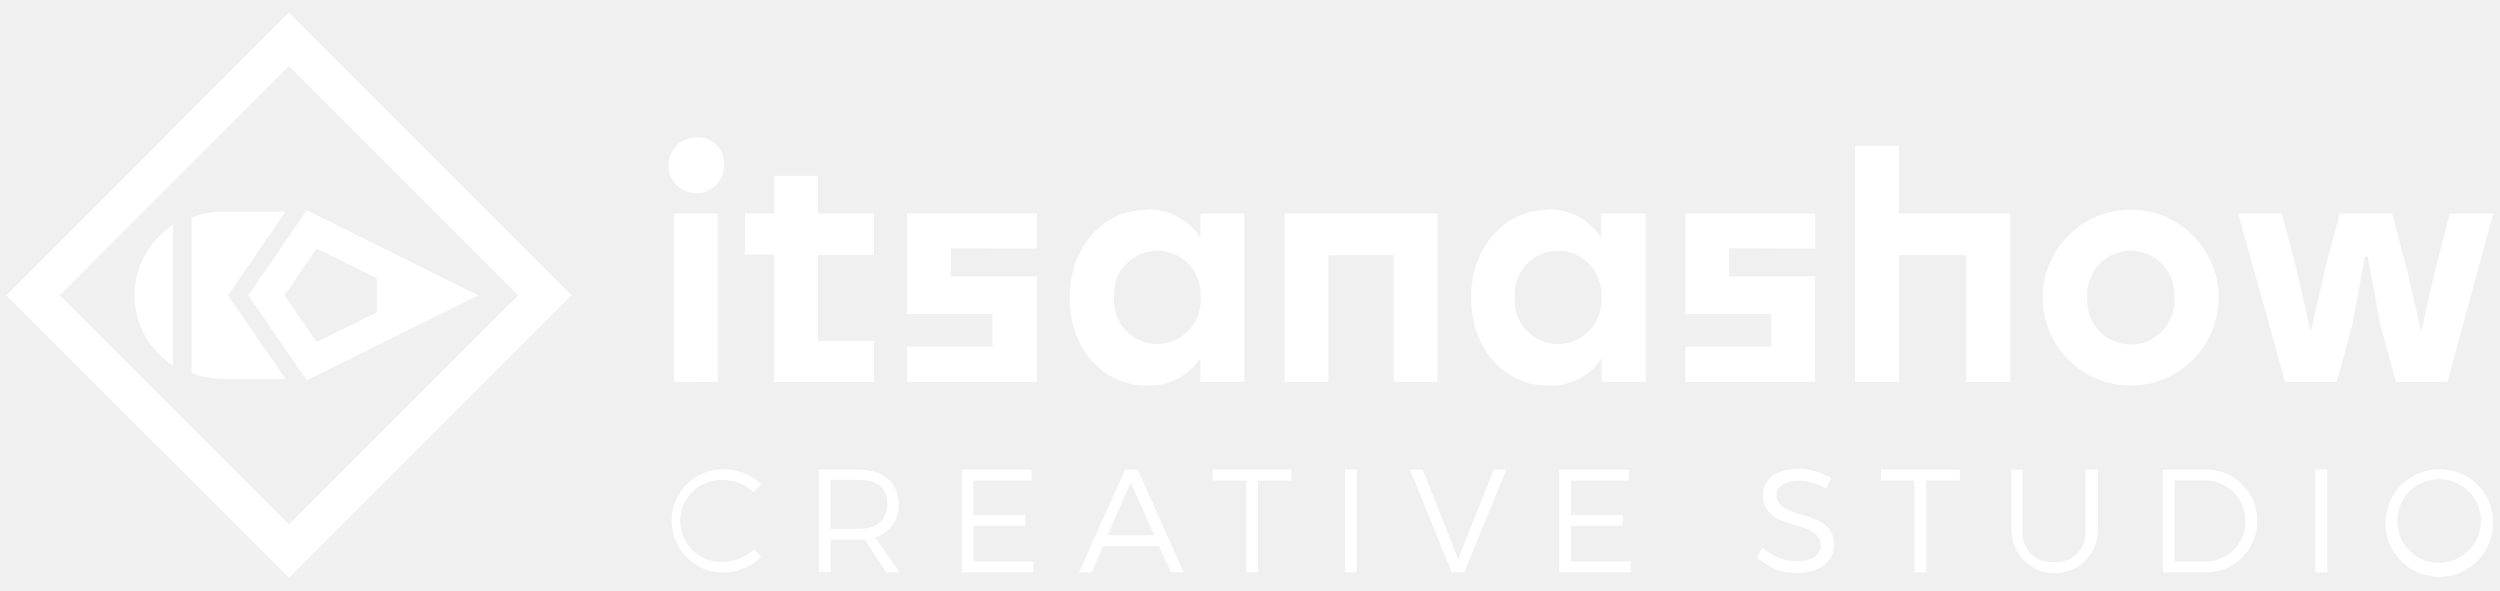
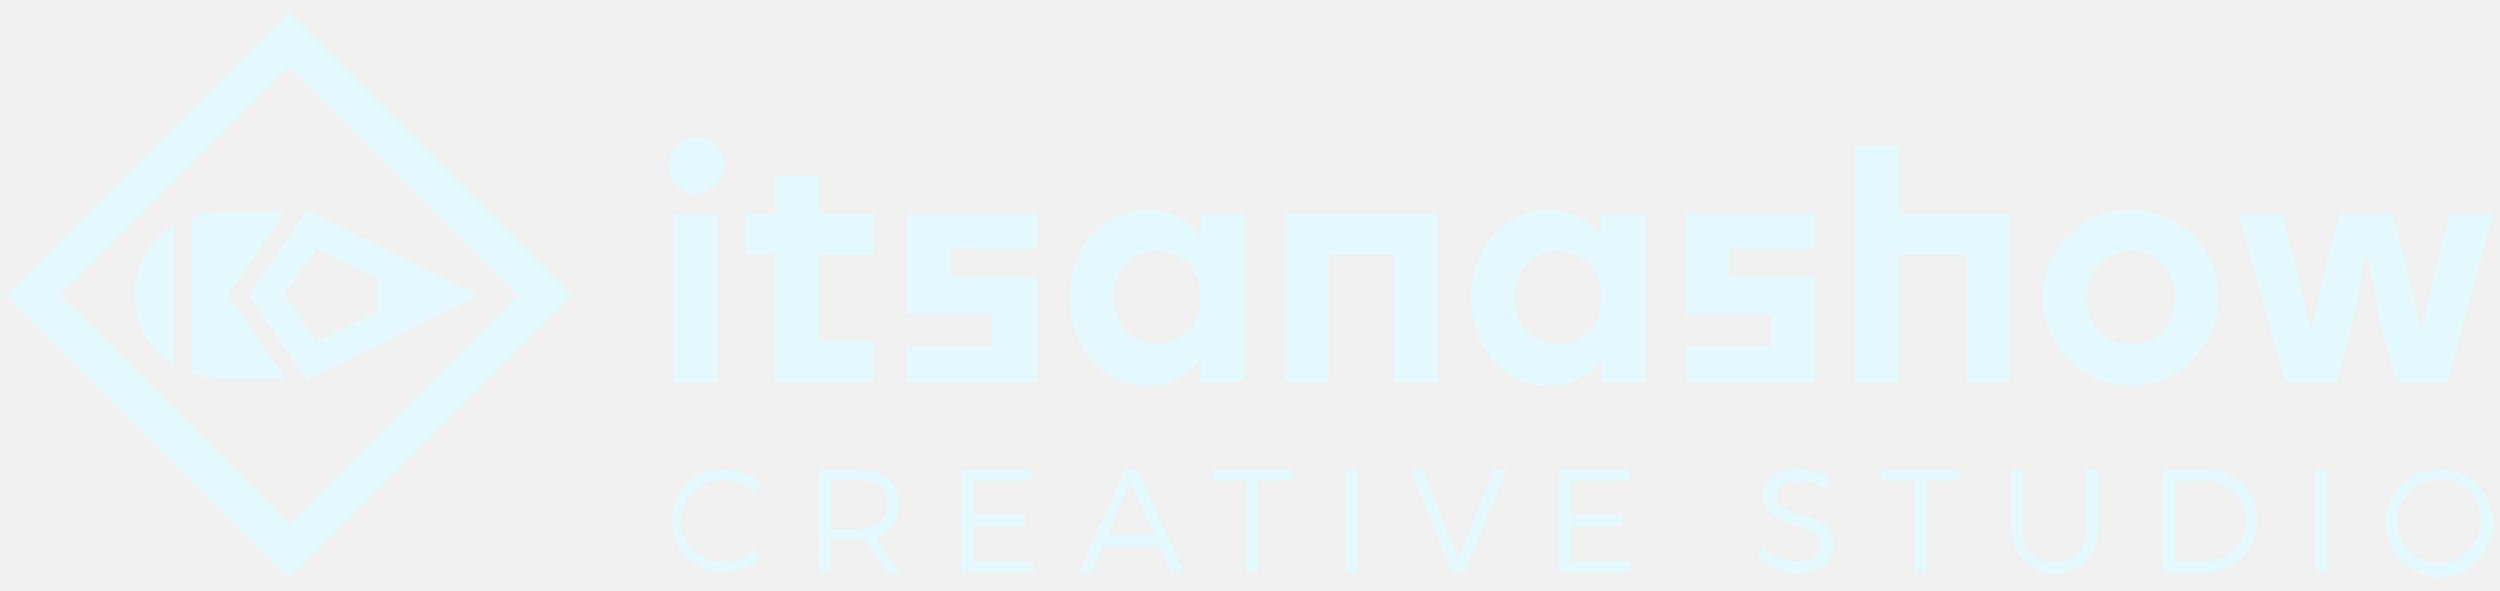
<svg xmlns="http://www.w3.org/2000/svg" id="Layer_1" data-name="Layer 1" viewBox="0 0 199 47.01">
  <defs>
-     <style>.cls-1{fill:#ffffff;}</style>
+     <style>.cls-1{fill:#E4F9FE;}</style>
  </defs>
  <path class="cls-1" d="M22.73,16.85h-5a6.62,6.62,0,0,0-2.25.39l-.23.09V29.68l.23.09a6.62,6.62,0,0,0,2.25.39h5l-4.58-6.65Z" />
  <path class="cls-1" d="M10.71,23.51a6.6,6.6,0,0,0,2.48,5.16l.58.48V17.86l-.58.48A6.61,6.61,0,0,0,10.71,23.51Z" />
  <path class="cls-1" d="M24.42,16.74l-4.66,6.77,4.66,6.76,13.64-6.76Zm.79,10.48-2.56-3.71,2.56-3.72L30,22.14v2.73Z" />
  <path class="cls-1" d="M23,1,.5,23.51,23,46l22.5-22.5ZM4.76,23.51,23,5.26,41.25,23.51,23,41.75Z" />
  <path class="cls-1" d="M57.59,38.21a3.26,3.26,0,1,0,0,6.51,3.57,3.57,0,0,0,2.42-1l.57.62a4.51,4.51,0,0,1-3,1.24,4.12,4.12,0,1,1,0-8.24,4.42,4.42,0,0,1,3,1.19l-.56.68A3.5,3.5,0,0,0,57.59,38.21Z" />
  <path class="cls-1" d="M70.54,45.56l-1.72-2.62a4.45,4.45,0,0,1-.53,0H66.12v2.59h-.94V37.38h3.11c2,0,3.23,1,3.23,2.75a2.57,2.57,0,0,1-1.85,2.64l1.93,2.79ZM68.29,42.1c1.49,0,2.33-.66,2.33-2s-.84-1.9-2.33-1.9H66.12V42.1Z" />
  <path class="cls-1" d="M82.11,37.38v.87H77.49V41h4.13v.85H77.49V44.7h4.77v.86h-5.7V37.38Z" />
  <path class="cls-1" d="M92.25,43.47H87.8l-.91,2.09h-1l3.67-8.18h1l3.66,8.18h-1Zm-.37-.87L90,38.4l-1.84,4.2Z" />
  <path class="cls-1" d="M102.8,37.38v.87h-2.67v7.31h-.94V38.25H96.53v-.87Z" />
  <path class="cls-1" d="M108,37.38v8.18h-.94V37.38Z" />
  <path class="cls-1" d="M113.25,37.38l2.82,7.13,2.83-7.13h1l-3.34,8.18h-1l-3.32-8.18Z" />
  <path class="cls-1" d="M129.66,37.38v.87h-4.61V41h4.12v.85h-4.12V44.7h4.76v.86h-5.7V37.38Z" />
  <path class="cls-1" d="M143.14,38.26c-1,0-1.74.42-1.74,1.12,0,2.13,4.6,1,4.59,4,0,1.36-1.2,2.24-3,2.24a4.7,4.7,0,0,1-3.13-1.25l.42-.81A4.13,4.13,0,0,0,143,44.68c1.18,0,1.92-.47,1.92-1.27,0-2.18-4.59-1-4.59-4,0-1.29,1.13-2.1,2.83-2.1a4.81,4.81,0,0,1,2.59.76l-.4.83A4.28,4.28,0,0,0,143.14,38.26Z" />
  <path class="cls-1" d="M156,37.38v.87h-2.67v7.31h-.94V38.25h-2.66v-.87Z" />
  <path class="cls-1" d="M163.53,44.74A2.3,2.3,0,0,0,166,42.2V37.38H167V42.2a3.44,3.44,0,0,1-6.88,0V37.38H161V42.2A2.32,2.32,0,0,0,163.53,44.74Z" />
  <path class="cls-1" d="M179.68,41.47a4.08,4.08,0,0,1-4.24,4.09h-3.27V37.38h3.31A4.07,4.07,0,0,1,179.68,41.47Zm-.94,0a3.21,3.21,0,0,0-3.29-3.23H173.1V44.7h2.39A3.18,3.18,0,0,0,178.74,41.48Z" />
  <path class="cls-1" d="M185.25,37.38v8.18h-.94V37.38Z" />
  <path class="cls-1" d="M198.44,41.47a4.28,4.28,0,1,1-4.28-4.11A4.18,4.18,0,0,1,198.44,41.47Zm-7.62,0a3.33,3.33,0,0,0,6.66,0,3.33,3.33,0,0,0-6.66,0Z" />
  <path class="cls-1" d="M57.64,13a2.22,2.22,0,1,1-2.22-2.06A2.06,2.06,0,0,1,57.64,13Zm-4,17.42V17h3.49V30.4Z" />
  <path class="cls-1" d="M69.57,17v3.29H65.11v6.85h4.46V30.4H61.62V20.26H59.3V17h2.32V14h3.49V17Z" />
  <path class="cls-1" d="M75.7,19.76V22h6.84V30.4H72.2V27.6H79V25H72.2V17H82.54v2.79Z" />
  <path class="cls-1" d="M91.3,16.67a4.94,4.94,0,0,1,4.25,2.24V17h3.5V30.4h-3.5V28.52a4.92,4.92,0,0,1-4.23,2.18c-3.49,0-6.17-2.89-6.17-7s2.73-7,6.15-7Zm-2.62,7a3.45,3.45,0,1,0,6.88,0,3.45,3.45,0,1,0-6.88,0Z" />
  <path class="cls-1" d="M110.94,30.4V20.31h-5.2V30.4h-3.49V17h12.18V30.4Z" />
  <path class="cls-1" d="M123.2,16.67a4.94,4.94,0,0,1,4.25,2.24V17H131V30.4h-3.5V28.52a4.92,4.92,0,0,1-4.23,2.18c-3.49,0-6.17-2.89-6.17-7s2.73-7,6.15-7Zm-2.62,7a3.45,3.45,0,1,0,6.88,0,3.45,3.45,0,1,0-6.88,0Z" />
  <path class="cls-1" d="M137.64,19.76V22h6.84V30.4H134.15V27.6H141V25h-6.84V17h10.33v2.79Z" />
  <path class="cls-1" d="M160,17V30.4h-3.49V20.31h-5.35V30.4h-3.49V11.6h3.49V17Z" />
  <path class="cls-1" d="M176.6,23.69a7,7,0,1,1-14,0,7,7,0,1,1,14,0Zm-10.45,0a3.47,3.47,0,1,0,6.92,0,3.47,3.47,0,1,0-6.92,0Z" />
  <path class="cls-1" d="M190.72,30.4l-1.24-4.52-1-5.45h-.24l-1,5.45L186,30.4h-4.1L178.16,17h3.46l1.13,4.23,1.19,5.18,1.18-5.18L186.25,17h4.16l1.13,4.23,1.19,5.18,1.18-5.18L195,17h3.46L194.81,30.4Z" />
</svg>
